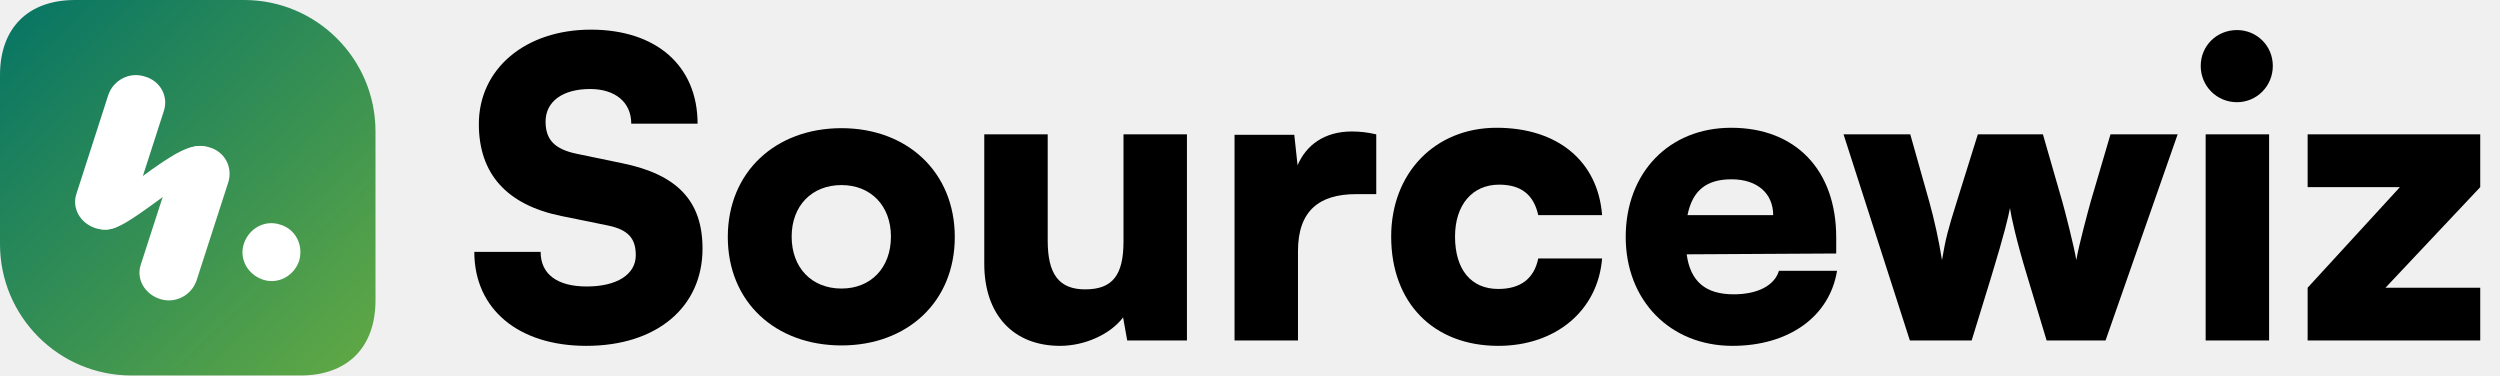
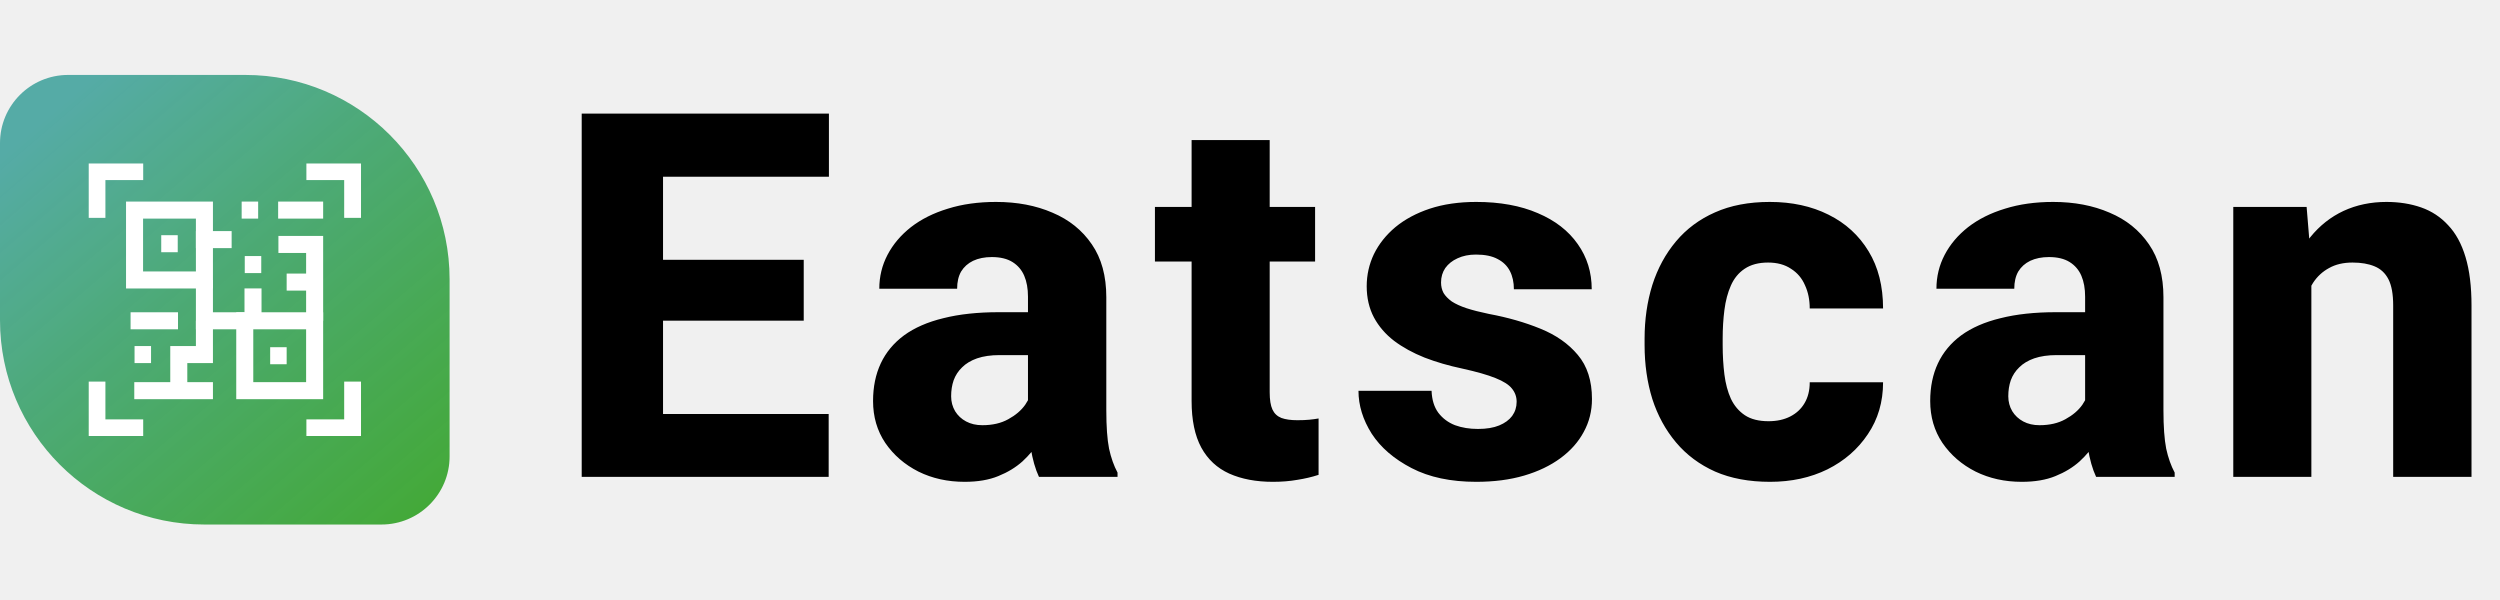
- <svg xmlns="http://www.w3.org/2000/svg" width="253" height="38" viewBox="0 0 253 38" fill="none">
-   <g clip-path="url(#clip0_70_726)">
-     <path d="M0 7.6C0 2.835 2.835 0 7.6 0H24.7C32.045 0 38 5.955 38 13.3V30.4C38 35.164 35.164 38 30.4 38H13.3C5.955 38 0 32.045 0 24.7V7.6Z" fill="url(#paint0_linear_70_726)" />
-     <path d="M30.279 26.38C29.764 27.917 28.156 28.814 26.612 28.301C25.068 27.789 24.168 26.187 24.683 24.65C25.197 23.112 26.805 22.215 28.349 22.728C29.893 23.176 30.729 24.778 30.279 26.38Z" fill="white" />
-     <path d="M16.574 11.255L13.352 21.245C12.836 22.725 11.225 23.588 9.679 23.095C8.132 22.602 7.23 21.06 7.745 19.58L10.967 9.589C11.483 8.109 13.094 7.246 14.641 7.739C16.187 8.171 17.09 9.713 16.574 11.255Z" fill="white" />
-     <path d="M23.112 18.42L19.882 28.411C19.365 29.891 17.749 30.754 16.199 30.261C14.648 29.767 13.743 28.226 14.26 26.745L17.491 16.755C18.008 15.275 19.623 14.412 21.174 14.905C22.725 15.337 23.565 16.878 23.112 18.42Z" fill="white" />
-     <path d="M10.753 23.234C10.563 23.234 10.372 23.234 10.182 23.172C9.42 22.923 8.975 22.115 9.229 21.368C9.42 20.746 10.055 20.373 10.69 20.373C11.325 20.124 13.04 18.88 14.183 18.009C17.74 15.396 19.224 14.587 20.621 14.836C21.447 14.96 21.955 15.707 21.828 16.515C21.701 17.262 21.002 17.759 20.303 17.697C19.541 17.884 17.359 19.253 15.962 20.311C13.23 22.301 11.833 23.234 10.753 23.234Z" fill="white" />
+ <svg xmlns="http://www.w3.org/2000/svg" width="367" height="88" viewBox="0 0 367 88" fill="none">
+   <g clip-path="url(#clip0_202_217)">
+     <path d="M121.649 60.772V70H93.268V60.772H121.649ZM97.333 16.68V70H85.394V16.68H97.333ZM117.987 38.14V47.075H93.268V38.14H117.987ZM121.686 16.68V25.945H93.268V16.68H121.686ZM150.907 60.552V43.56C150.907 42.363 150.724 41.338 150.357 40.483C149.991 39.629 149.417 38.958 148.636 38.469C147.855 37.981 146.842 37.737 145.597 37.737C144.547 37.737 143.631 37.92 142.85 38.286C142.093 38.652 141.507 39.177 141.092 39.861C140.702 40.544 140.506 41.387 140.506 42.388H129.081C129.081 40.605 129.483 38.945 130.289 37.407C131.095 35.869 132.242 34.514 133.731 33.342C135.245 32.17 137.052 31.267 139.151 30.632C141.251 29.973 143.607 29.644 146.219 29.644C149.32 29.644 152.079 30.169 154.496 31.218C156.937 32.244 158.866 33.794 160.282 35.869C161.698 37.92 162.406 40.508 162.406 43.633V60.222C162.406 62.615 162.54 64.495 162.809 65.862C163.102 67.205 163.517 68.376 164.054 69.377V70H152.518C151.981 68.853 151.578 67.436 151.31 65.752C151.041 64.043 150.907 62.31 150.907 60.552ZM152.335 45.83L152.408 52.129H146.732C145.462 52.129 144.364 52.288 143.436 52.605C142.533 52.922 141.8 53.362 141.239 53.923C140.677 54.46 140.262 55.095 139.994 55.828C139.75 56.536 139.627 57.317 139.627 58.171C139.627 58.977 139.823 59.709 140.213 60.369C140.604 61.003 141.141 61.504 141.825 61.87C142.508 62.236 143.302 62.419 144.205 62.419C145.694 62.419 146.964 62.127 148.014 61.541C149.088 60.955 149.918 60.247 150.504 59.416C151.09 58.562 151.383 57.769 151.383 57.036L154.129 61.797C153.69 62.773 153.153 63.787 152.518 64.836C151.883 65.862 151.078 66.826 150.101 67.73C149.125 68.608 147.94 69.329 146.549 69.89C145.182 70.452 143.534 70.732 141.605 70.732C139.115 70.732 136.856 70.232 134.83 69.231C132.804 68.206 131.18 66.802 129.959 65.019C128.763 63.237 128.165 61.187 128.165 58.867C128.165 56.792 128.543 54.949 129.3 53.337C130.057 51.726 131.192 50.359 132.706 49.236C134.244 48.113 136.173 47.27 138.492 46.709C140.812 46.123 143.521 45.83 146.622 45.83H152.335ZM193.055 30.376V38.396H169.544V30.376H193.055ZM174.927 20.561H186.39V57.585C186.39 58.684 186.524 59.526 186.792 60.112C187.061 60.698 187.5 61.113 188.111 61.357C188.721 61.577 189.502 61.687 190.455 61.687C191.138 61.687 191.724 61.663 192.212 61.614C192.701 61.565 193.152 61.504 193.567 61.431V69.707C192.591 70.024 191.553 70.269 190.455 70.439C189.356 70.635 188.16 70.732 186.866 70.732C184.4 70.732 182.264 70.33 180.457 69.524C178.675 68.718 177.308 67.449 176.355 65.715C175.403 63.958 174.927 61.675 174.927 58.867V20.561ZM222.642 58.977C222.642 58.245 222.41 57.598 221.946 57.036C221.506 56.475 220.701 55.962 219.529 55.498C218.381 55.034 216.758 54.57 214.658 54.106C212.681 53.691 210.837 53.154 209.128 52.495C207.419 51.812 205.93 50.994 204.661 50.041C203.391 49.065 202.402 47.917 201.694 46.599C200.986 45.256 200.632 43.73 200.632 42.022C200.632 40.361 200.986 38.787 201.694 37.297C202.427 35.808 203.477 34.49 204.844 33.342C206.235 32.195 207.92 31.291 209.897 30.632C211.899 29.973 214.17 29.644 216.709 29.644C220.2 29.644 223.215 30.193 225.754 31.291C228.293 32.366 230.247 33.879 231.614 35.833C232.981 37.761 233.665 39.971 233.665 42.461H222.239C222.239 41.435 222.043 40.544 221.653 39.788C221.262 39.031 220.664 38.445 219.858 38.03C219.053 37.59 217.991 37.371 216.672 37.371C215.647 37.371 214.744 37.554 213.962 37.92C213.206 38.262 212.607 38.738 212.168 39.348C211.753 39.959 211.545 40.666 211.545 41.472C211.545 42.034 211.667 42.546 211.912 43.01C212.18 43.45 212.583 43.865 213.12 44.255C213.682 44.622 214.402 44.951 215.281 45.244C216.184 45.537 217.283 45.818 218.577 46.086C221.335 46.599 223.85 47.319 226.121 48.247C228.416 49.175 230.247 50.456 231.614 52.092C233.005 53.728 233.701 55.889 233.701 58.574C233.701 60.332 233.298 61.943 232.493 63.408C231.711 64.873 230.576 66.155 229.087 67.253C227.598 68.352 225.815 69.207 223.74 69.817C221.665 70.427 219.321 70.732 216.709 70.732C212.974 70.732 209.812 70.061 207.224 68.718C204.636 67.376 202.683 65.691 201.365 63.665C200.071 61.614 199.424 59.514 199.424 57.366H210.154C210.203 58.684 210.532 59.758 211.143 60.588C211.777 61.419 212.595 62.029 213.596 62.419C214.597 62.786 215.72 62.969 216.965 62.969C218.21 62.969 219.248 62.798 220.078 62.456C220.908 62.114 221.543 61.65 221.982 61.065C222.422 60.454 222.642 59.758 222.642 58.977ZM259.626 61.834C260.847 61.834 261.909 61.602 262.812 61.138C263.715 60.674 264.411 60.027 264.899 59.197C265.412 58.342 265.668 57.317 265.668 56.121H276.435C276.435 59.002 275.69 61.541 274.201 63.738C272.736 65.935 270.759 67.656 268.269 68.901C265.778 70.122 262.971 70.732 259.846 70.732C256.77 70.732 254.084 70.232 251.789 69.231C249.494 68.206 247.578 66.777 246.04 64.946C244.501 63.115 243.342 60.991 242.561 58.574C241.804 56.133 241.425 53.496 241.425 50.664V49.712C241.425 46.904 241.804 44.28 242.561 41.838C243.342 39.397 244.501 37.261 246.04 35.43C247.578 33.599 249.482 32.183 251.752 31.182C254.047 30.156 256.733 29.644 259.809 29.644C263.056 29.644 265.925 30.266 268.415 31.511C270.93 32.756 272.895 34.551 274.311 36.895C275.727 39.214 276.435 42.009 276.435 45.281H265.668C265.668 44.011 265.437 42.876 264.973 41.875C264.533 40.85 263.85 40.044 262.922 39.458C262.019 38.848 260.896 38.542 259.553 38.542C258.161 38.542 257.014 38.848 256.11 39.458C255.231 40.044 254.56 40.862 254.096 41.912C253.632 42.961 253.315 44.158 253.144 45.501C252.973 46.819 252.888 48.223 252.888 49.712V50.664C252.888 52.178 252.973 53.618 253.144 54.985C253.315 56.328 253.632 57.512 254.096 58.538C254.584 59.563 255.268 60.369 256.147 60.955C257.026 61.541 258.186 61.834 259.626 61.834ZM306.095 60.552V43.56C306.095 42.363 305.912 41.338 305.546 40.483C305.18 39.629 304.606 38.958 303.825 38.469C303.043 37.981 302.03 37.737 300.785 37.737C299.735 37.737 298.82 37.92 298.039 38.286C297.282 38.652 296.696 39.177 296.281 39.861C295.89 40.544 295.695 41.387 295.695 42.388H284.269C284.269 40.605 284.672 38.945 285.478 37.407C286.283 35.869 287.431 34.514 288.92 33.342C290.434 32.17 292.24 31.267 294.34 30.632C296.439 29.973 298.795 29.644 301.408 29.644C304.508 29.644 307.267 30.169 309.684 31.218C312.125 32.244 314.054 33.794 315.47 35.869C316.886 37.92 317.594 40.508 317.594 43.633V60.222C317.594 62.615 317.729 64.495 317.997 65.862C318.29 67.205 318.705 68.376 319.242 69.377V70H307.707C307.169 68.853 306.767 67.436 306.498 65.752C306.229 64.043 306.095 62.31 306.095 60.552ZM307.523 45.83L307.597 52.129H301.92C300.651 52.129 299.552 52.288 298.625 52.605C297.721 52.922 296.989 53.362 296.427 53.923C295.866 54.46 295.451 55.095 295.182 55.828C294.938 56.536 294.816 57.317 294.816 58.171C294.816 58.977 295.011 59.709 295.402 60.369C295.792 61.003 296.33 61.504 297.013 61.87C297.697 62.236 298.49 62.419 299.394 62.419C300.883 62.419 302.152 62.127 303.202 61.541C304.276 60.955 305.106 60.247 305.692 59.416C306.278 58.562 306.571 57.769 306.571 57.036L309.318 61.797C308.878 62.773 308.341 63.787 307.707 64.836C307.072 65.862 306.266 66.826 305.29 67.73C304.313 68.608 303.129 69.329 301.737 69.89C300.37 70.452 298.722 70.732 296.793 70.732C294.303 70.732 292.045 70.232 290.019 69.231C287.992 68.206 286.369 66.802 285.148 65.019C283.952 63.237 283.354 61.187 283.354 58.867C283.354 56.792 283.732 54.949 284.489 53.337C285.246 51.726 286.381 50.359 287.895 49.236C289.433 48.113 291.361 47.27 293.681 46.709C296 46.123 298.71 45.83 301.811 45.83H307.523ZM339.308 38.835V70H327.845V30.376H338.612L339.308 38.835ZM337.806 48.796L334.95 48.87C334.95 45.891 335.316 43.218 336.048 40.85C336.781 38.481 337.818 36.467 339.161 34.807C340.528 33.123 342.152 31.841 344.032 30.962C345.936 30.083 348.036 29.644 350.331 29.644C352.186 29.644 353.883 29.912 355.421 30.449C356.959 30.986 358.277 31.853 359.376 33.049C360.499 34.221 361.354 35.784 361.939 37.737C362.525 39.666 362.818 42.046 362.818 44.878V70H351.319V44.841C351.319 43.181 351.087 41.899 350.624 40.996C350.16 40.093 349.476 39.458 348.573 39.092C347.694 38.726 346.62 38.542 345.35 38.542C344.007 38.542 342.86 38.811 341.908 39.348C340.956 39.861 340.174 40.581 339.564 41.509C338.954 42.437 338.502 43.523 338.209 44.768C337.94 46.013 337.806 47.356 337.806 48.796Z" fill="black" />
+     <path d="M0 21C0 15.477 4.477 11 10 11H36C52.569 11 66 24.431 66 41V67C66 72.523 61.523 77 56 77H30C13.431 77 0 63.569 0 47V21Z" fill="url(#paint0_linear_202_217)" />
+     <mask id="mask0_202_217" style="mask-type:luminance" maskUnits="userSpaceOnUse" x="13" y="24" width="40" height="40">
+       <path d="M13 24H53V64H13V24Z" fill="white" />
+     </mask>
+     <g mask="url(#mask0_202_217)">
+       <path d="M14.224 31.982V25.185H21.021" stroke="white" stroke-width="2.5" stroke-miterlimit="10" />
+     </g>
+     <path d="M30.009 41.099H19.752V30.841H30.009V41.099Z" stroke="white" stroke-width="2.5" stroke-miterlimit="10" />
+     <path d="M46.188 57.349H35.931V47.091H46.188V57.349Z" stroke="white" stroke-width="2.5" stroke-miterlimit="10" />
+     <path d="M35.931 47.091H30.009V41.099" stroke="white" stroke-width="2.5" stroke-miterlimit="10" />
+     <path d="M30.009 47.091V52.051H26.245V57.349" stroke="white" stroke-width="2.5" stroke-miterlimit="10" />
+     <path d="M46.188 47.091V35.885H40.871" stroke="white" stroke-width="2.5" stroke-miterlimit="10" />
+     <path d="M37.142 42.34V47.091" stroke="white" stroke-width="2.5" stroke-miterlimit="10" />
+     <path d="M42.081 30.841H46.188" stroke="white" stroke-width="2.5" stroke-miterlimit="10" stroke-linecap="square" />
+     <path d="M30.009 35.174H32.755" stroke="white" stroke-width="2.5" stroke-miterlimit="10" stroke-linecap="square" />
+     <path d="M23.67 35.776H26.091" stroke="white" stroke-width="2.5" stroke-miterlimit="10" />
+     <path d="M39.661 52.22H42.081" stroke="white" stroke-width="2.5" stroke-miterlimit="10" />
+     <path d="M35.476 30.841H37.896" stroke="white" stroke-width="2.5" stroke-miterlimit="10" />
+     <path d="M35.931 38.839H38.352" stroke="white" stroke-width="2.5" stroke-miterlimit="10" />
+     <path d="M19.752 52.051H22.173" stroke="white" stroke-width="2.5" stroke-miterlimit="10" />
+     <path d="M20.419 47.091H24.881" stroke="white" stroke-width="2.5" stroke-miterlimit="10" stroke-linecap="square" />
+     <path d="M30.009 57.349H20.962" stroke="white" stroke-width="2.5" stroke-miterlimit="10" stroke-linecap="square" />
+     <path d="M46.188 41.41H42.081" stroke="white" stroke-width="2.5" stroke-miterlimit="10" />
+     <mask id="mask1_202_217" style="mask-type:luminance" maskUnits="userSpaceOnUse" x="13" y="24" width="40" height="40">
+       <path d="M13 24H53V64H13V24Z" fill="white" />
+     </mask>
+     <g mask="url(#mask1_202_217)">
+       <path d="M14.224 56.018V62.815H21.021" stroke="white" stroke-width="2.5" stroke-miterlimit="10" />
+       <path d="M51.776 31.982V25.185H44.979" stroke="white" stroke-width="2.5" stroke-miterlimit="10" />
+       <path d="M51.776 56.018V62.815H44.979" stroke="white" stroke-width="2.5" stroke-miterlimit="10" />
+     </g>
  </g>
-   <path d="M48.459 12.554C48.459 17.602 51.293 20.731 56.796 21.858L61.507 22.817C63.55 23.235 64.342 24.111 64.342 25.821C64.342 27.782 62.424 28.992 59.381 28.992C56.379 28.992 54.712 27.741 54.712 25.488H48C48 31.287 52.461 35 59.339 35C66.426 35 71.095 31.12 71.095 25.154C71.095 20.273 68.469 17.644 62.966 16.518L58.339 15.558C56.171 15.099 55.212 14.181 55.212 12.304C55.212 10.259 56.963 9.008 59.715 9.008C62.258 9.008 63.883 10.343 63.883 12.512H70.595C70.595 6.671 66.426 3 59.798 3C53.169 3 48.459 6.963 48.459 12.554Z" fill="black" />
-   <path d="M73.654 23.986C73.654 30.578 78.49 34.958 85.16 34.958C91.788 34.958 96.624 30.578 96.624 23.986C96.624 17.394 91.788 12.971 85.16 12.971C78.49 12.971 73.654 17.394 73.654 23.986ZM80.116 23.944C80.116 20.815 82.159 18.729 85.16 18.729C88.12 18.729 90.163 20.815 90.163 23.944C90.163 27.115 88.12 29.201 85.16 29.201C82.159 29.201 80.116 27.115 80.116 23.944Z" fill="black" />
-   <path d="M113.698 13.597V24.445C113.698 27.866 112.573 29.284 109.821 29.284C107.195 29.284 106.028 27.782 106.028 24.361V13.597H99.608V26.698C99.608 31.829 102.526 35 107.278 35C109.78 35 112.364 33.832 113.657 32.121L114.074 34.458H120.118V13.597H113.698Z" fill="black" />
-   <path d="M139.277 13.597C138.401 13.389 137.568 13.305 136.817 13.305C134.024 13.305 132.19 14.682 131.314 16.726L130.981 13.639H124.936V34.458H131.356V25.404C131.356 21.274 133.566 19.647 137.234 19.647H139.277V13.597Z" fill="black" />
-   <path d="M140.787 23.944C140.787 30.619 145.039 35 151.626 35C157.462 35 161.715 31.412 162.132 26.155H155.67C155.253 28.2 153.877 29.242 151.626 29.242C148.875 29.242 147.249 27.282 147.249 23.944C147.249 20.731 149 18.687 151.709 18.687C153.919 18.687 155.211 19.688 155.67 21.774H162.132C161.715 16.309 157.629 12.93 151.459 12.93C145.206 12.93 140.787 17.519 140.787 23.944Z" fill="black" />
-   <path d="M175.319 35C181.03 35 185.158 32.038 185.908 27.407H180.03C179.571 28.909 177.862 29.785 175.444 29.785C172.609 29.785 171.067 28.491 170.692 25.738L185.825 25.654V24.027C185.825 17.227 181.739 12.93 175.194 12.93C168.899 12.93 164.522 17.477 164.522 23.986C164.522 30.411 169.024 35 175.319 35ZM175.236 18.145C177.82 18.145 179.446 19.563 179.446 21.774H170.775C171.275 19.271 172.693 18.145 175.236 18.145Z" fill="black" />
-   <path d="M193.279 34.458H199.532L201.533 27.949C202.867 23.568 203.242 21.941 203.409 21.065C203.534 21.941 204.076 24.403 205.118 27.824L207.119 34.458H213.081L220.376 13.597H213.581L211.58 20.398C211.372 21.149 210.371 24.82 210.121 26.322C209.912 24.987 208.912 21.107 208.703 20.398L206.744 13.597H200.157L198.031 20.398C197.114 23.318 196.906 24.111 196.53 26.322C196.197 24.236 195.738 22.192 195.238 20.398L193.32 13.597H186.567L193.279 34.458Z" fill="black" />
-   <path d="M226.382 10.343C228.383 10.343 230.009 8.716 230.009 6.671C230.009 4.627 228.383 3.042 226.382 3.042C224.339 3.042 222.713 4.627 222.713 6.671C222.713 8.716 224.339 10.343 226.382 10.343ZM223.213 34.458H229.633V13.597H223.213V34.458Z" fill="black" />
-   <path d="M251 34.458V29.117H241.412L251 18.937V13.597H233.533V18.937H242.871L233.533 29.117V34.458H251Z" fill="black" />
  <defs>
-     <linearGradient id="paint0_linear_70_726" x1="1.71" y1="2.85" x2="70.11" y2="74.48" gradientUnits="userSpaceOnUse">
-       <stop stop-color="#0B7763" />
-       <stop offset="1" stop-color="#B6DA25" />
+     <linearGradient id="paint0_linear_202_217" x1="5.593" y1="18.271" x2="61.525" y2="83.712" gradientUnits="userSpaceOnUse">
+       <stop stop-color="#55ABA6" />
+       <stop offset="1" stop-color="#2DA01A" stop-opacity="0.89" />
    </linearGradient>
-     <clipPath id="clip0_70_726">
-       <rect width="38" height="38" fill="white" />
+     <clipPath id="clip0_202_217">
+       <rect width="367" height="88" fill="white" />
    </clipPath>
  </defs>
</svg>
